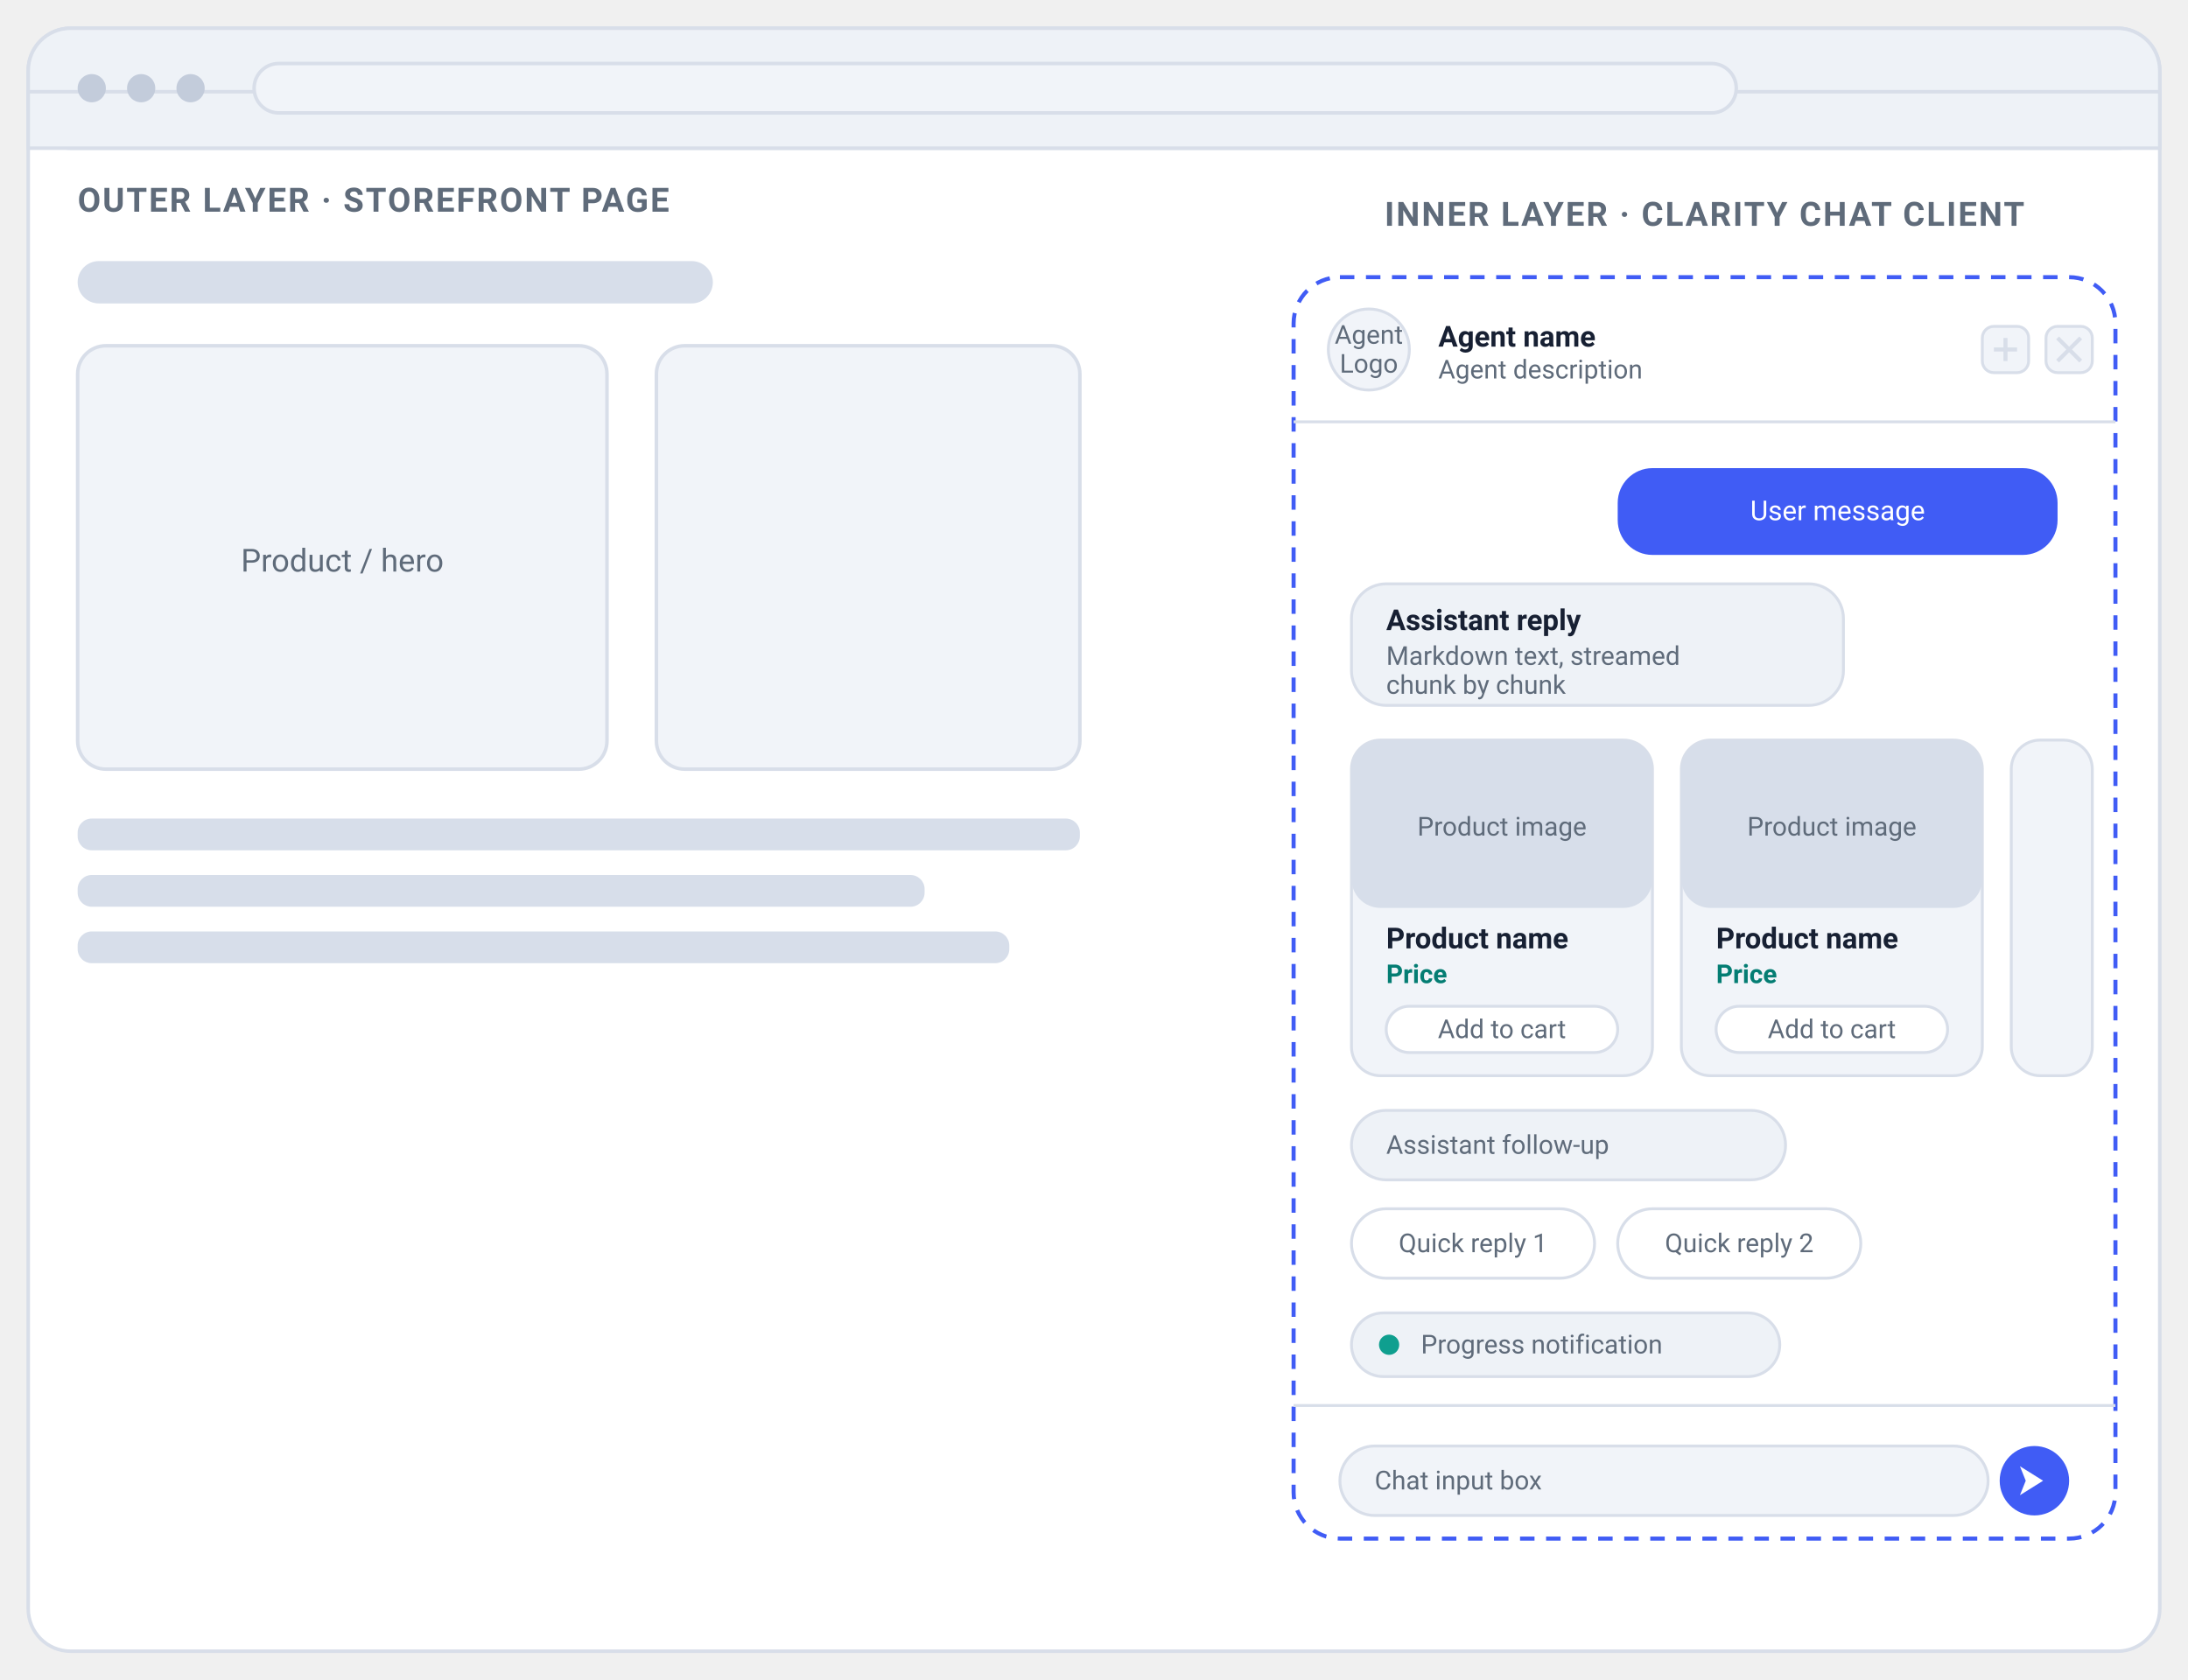
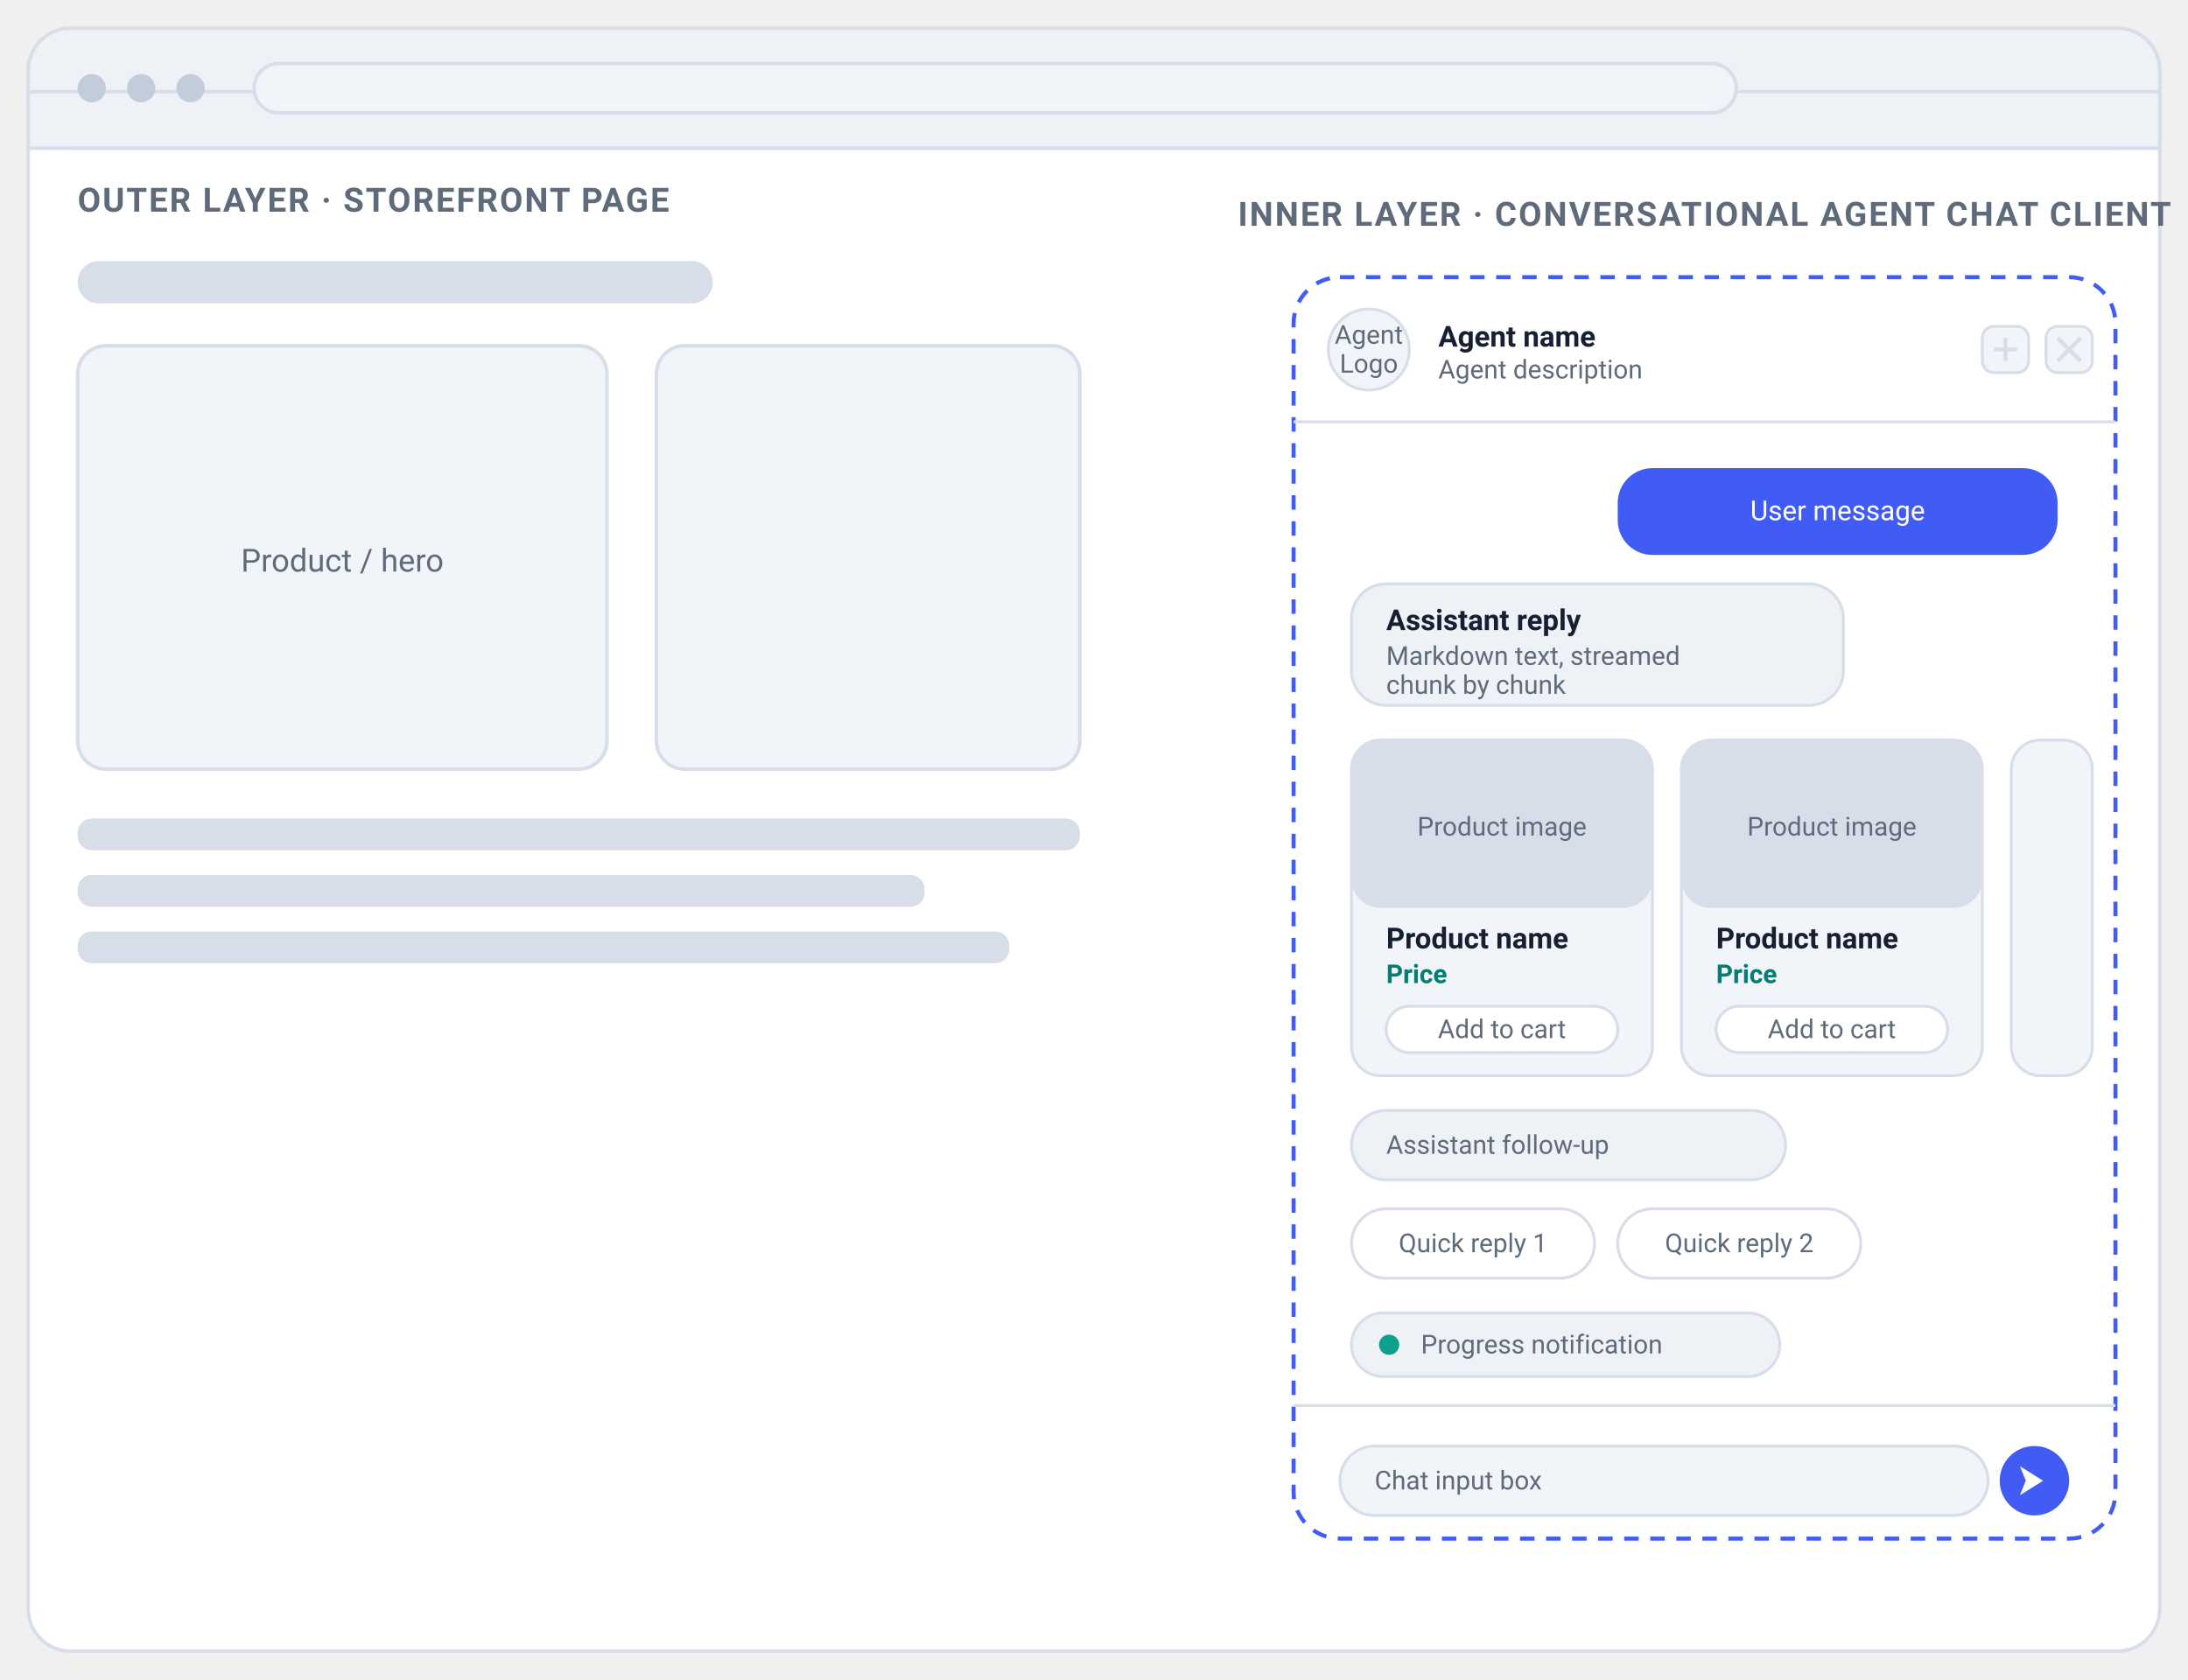
<svg xmlns="http://www.w3.org/2000/svg" viewBox="0 0 620 476" width="850" role="img" aria-label="Active chat wireframe inside a storefront page">
  <style>
    text { font-family: -apple-system, BlinkMacSystemFont, "Segoe UI", Roboto, Helvetica, Arial, sans-serif; }
    .wf-page { fill: #ffffff; stroke: #d8dee9; }
    .wf-bar  { fill: #eef2f7; stroke: #d8dee9; }
    .wf-dot  { fill: #c3ccdb; }
    .wf-collabel { fill: #5f6b7a; font-size: 9.5px; font-weight: 700; letter-spacing: 0.5px; }
    .wf-frame { fill: #ffffff; stroke: #d8dee9; }
    .wf-frame.wf-layer-in { fill: #ffffff; stroke: #405cf5; stroke-width: 1.4; stroke-dasharray: 5 4; }
    .wf-region { fill: #f1f4f9; stroke: #d8dee9; }
    .wf-line { stroke: #d8dee9; }
    .wf-ph-2 { fill: #d7deea; }
    .wf-accent { fill: #405cf5; }
    .wf-accent2 { fill: #0f9f8f; }
    .wf-t   { fill: #5f6b7a; font-size: 9px; }
    .wf-th  { fill: #172033; font-size: 10px; font-weight: 600; }
    .wf-tu  { fill: #ffffff; font-size: 9.5px; }
    .wf-tp  { fill: #047d73; font-size: 9px; font-weight: 600; }
    .wf-bubble-u { fill: #405cf5; }
    .wf-bubble-a { fill: #eef2f7; stroke: #d8dee9; }
    .wf-chip { fill: #ffffff; stroke: #d8dee9; }
    .hit { fill: transparent; stroke: transparent; }
  </style>
  <rect class="wf-page" x="8" y="8" width="604" height="460" rx="12" />
  <rect class="wf-bar" x="8" y="8" width="604" height="34" rx="12" />
  <rect class="wf-bar" x="8" y="26" width="604" height="16" />
  <circle class="wf-dot" cx="26" cy="25" r="4" />
  <circle class="wf-dot" cx="40" cy="25" r="4" />
  <circle class="wf-dot" cx="54" cy="25" r="4" />
  <rect class="wf-region" x="72" y="18" width="420" height="14" rx="7" />
  <text class="wf-collabel" x="22" y="60">OUTER LAYER · STOREFRONT PAGE</text>
  <rect class="wf-ph-2" x="22" y="74" width="180" height="12" rx="6" />
  <rect class="wf-region" x="22" y="98" width="150" height="120" rx="8" />
  <text class="wf-t" x="97" y="162" text-anchor="middle">Product / hero</text>
  <rect class="wf-region" x="186" y="98" width="120" height="120" rx="8" />
  <rect class="wf-ph-2" x="22" y="232" width="284" height="9" rx="4" />
  <rect class="wf-ph-2" x="22" y="248" width="240" height="9" rx="4" />
  <rect class="wf-ph-2" x="22" y="264" width="264" height="9" rx="4" />
-   <text class="wf-collabel" x="483" y="64" text-anchor="middle" fill="#405cf5">INNER LAYER · CLARITY CHAT CLIENT</text>
+   <text class="wf-collabel" x="483" y="64" font-size="8" text-anchor="middle" fill="#405cf5">INNER LAYER · CONVERSATIONAL AGENT CHAT CLIENT</text>
  <g transform="translate(360, 72) scale(0.82)">
    <rect class="wf-frame wf-layer-in" x="8" y="8" width="284" height="436" rx="16" />
    <line class="wf-line" x1="8" y1="58" x2="292" y2="58" />
    <g data-title="Agent Logo" data-evt="GET general-settings" data-dir="in">
      <circle class="wf-region" cx="34" cy="33" r="14" />
      <text class="wf-t" x="34" y="31" text-anchor="middle">Agent</text>
      <text class="wf-t" x="34" y="41" text-anchor="middle">Logo</text>
      <rect class="hit" x="16" y="15" width="36" height="36" rx="8" />
    </g>
    <g data-title="Agent name &amp; description" data-evt="GET general-settings" data-dir="in">
      <text class="wf-th" x="58" y="32">Agent name</text>
      <text class="wf-t" x="58" y="43">Agent description</text>
      <rect class="hit" x="56" y="20" width="140" height="30" rx="6" />
    </g>
    <g data-title="New chat" data-evt="SYNC_EVENT_LOG (new chatId)" data-dir="out">
      <rect class="wf-region" x="246" y="25" width="16" height="16" rx="4" />
      <path class="wf-line" stroke-width="1.4" d="M254 29 v8 M250 33 h8" />
      <rect class="hit" x="244" y="23" width="20" height="20" rx="5" />
    </g>
    <g data-title="Close chat" data-evt="UI only — no event" data-dir="out">
      <rect class="wf-region" x="268" y="25" width="16" height="16" rx="4" />
      <path class="wf-line" stroke-width="1.4" d="M272 29 l8 8 M280 29 l-8 8" />
      <rect class="hit" x="266" y="23" width="20" height="20" rx="5" />
    </g>
    <g data-title="User message" data-evt="ADD_MESSAGE.USER.TEXT" data-dir="out">
      <rect class="wf-bubble-u" x="120" y="74" width="152" height="30" rx="12" />
      <text class="wf-tu" x="196" y="92" text-anchor="middle">User message</text>
      <rect class="hit" x="120" y="74" width="152" height="30" rx="12" />
    </g>
    <g data-title="Assistant reply" data-evt="ADD_MESSAGE.ASSISTANT.TEXT (+ APPEND_LAST_ASSISTANT_MESSAGE)" data-dir="in">
      <rect class="wf-bubble-a" x="28" y="114" width="170" height="42" rx="12" />
      <text class="wf-th" x="40" y="130">Assistant reply</text>
      <text class="wf-t" x="40" y="142">Markdown text, streamed</text>
      <text class="wf-t" x="40" y="152">chunk by chunk</text>
      <rect class="hit" x="28" y="114" width="170" height="42" rx="12" />
    </g>
    <g data-title="Product carousel" data-evt="ADD_MESSAGE.ASSISTANT.CAROUSEL" data-dir="in">
      <rect class="wf-region" x="28" y="168" width="104" height="116" rx="10" />
      <rect class="wf-ph-2" x="28" y="168" width="104" height="58" rx="10" />
      <text class="wf-t" x="80" y="201" text-anchor="middle">Product image</text>
      <text class="wf-th" x="40" y="240">Product name</text>
      <text class="wf-tp" x="40" y="252">Price</text>
      <rect class="wf-chip" x="40" y="260" width="80" height="16" rx="8" />
      <text class="wf-t" x="80" y="271" text-anchor="middle">Add to cart</text>
      <rect class="wf-region" x="142" y="168" width="104" height="116" rx="10" />
      <rect class="wf-ph-2" x="142" y="168" width="104" height="58" rx="10" />
      <text class="wf-t" x="194" y="201" text-anchor="middle">Product image</text>
      <text class="wf-th" x="154" y="240">Product name</text>
      <text class="wf-tp" x="154" y="252">Price</text>
      <rect class="wf-chip" x="154" y="260" width="80" height="16" rx="8" />
      <text class="wf-t" x="194" y="271" text-anchor="middle">Add to cart</text>
      <rect class="wf-region" x="256" y="168" width="28" height="116" rx="10" />
      <rect class="hit" x="26" y="166" width="260" height="120" rx="12" />
    </g>
    <g data-title="Assistant follow-up" data-evt="ADD_MESSAGE.ASSISTANT.TEXT" data-dir="in">
      <rect class="wf-bubble-a" x="28" y="296" width="150" height="24" rx="12" />
      <text class="wf-t" x="40" y="311">Assistant follow-up</text>
      <rect class="hit" x="28" y="296" width="150" height="24" rx="12" />
    </g>
    <g data-title="Quick reply chips" data-evt="ADD_MESSAGE.ASSISTANT.QUICK_REPLY" data-dir="in">
      <rect class="wf-chip" x="28" y="330" width="84" height="24" rx="12" />
      <text class="wf-t" x="70" y="345" text-anchor="middle">Quick reply 1</text>
      <rect class="wf-chip" x="120" y="330" width="84" height="24" rx="12" />
      <text class="wf-t" x="162" y="345" text-anchor="middle">Quick reply 2</text>
      <rect class="hit" x="26" y="328" width="242" height="28" rx="12" />
    </g>
    <g data-title="Progress notification" data-evt="ADD_MESSAGE.ASSISTANT.NOTIFICATION" data-dir="in">
      <rect class="wf-bubble-a" x="28" y="366" width="148" height="22" rx="11" />
      <circle class="wf-accent2" cx="41" cy="377" r="3.5" />
      <text class="wf-t" x="52" y="380">Progress notification</text>
      <rect class="hit" x="28" y="366" width="148" height="22" rx="11" />
    </g>
    <line class="wf-line" x1="8" y1="398" x2="292" y2="398" />
    <g data-title="Chat input box" data-evt="ADD_MESSAGE.USER.TEXT" data-dir="out">
      <rect class="wf-region" x="24" y="412" width="224" height="24" rx="12" />
      <text class="wf-t" x="36" y="427">Chat input box</text>
      <circle class="wf-accent" cx="264" cy="424" r="12" />
      <path fill="#ffffff" d="M259 419 l8 5 -8 5 2 -5 z" />
      <rect class="hit" x="24" y="410" width="252" height="30" rx="14" />
    </g>
  </g>
</svg>
